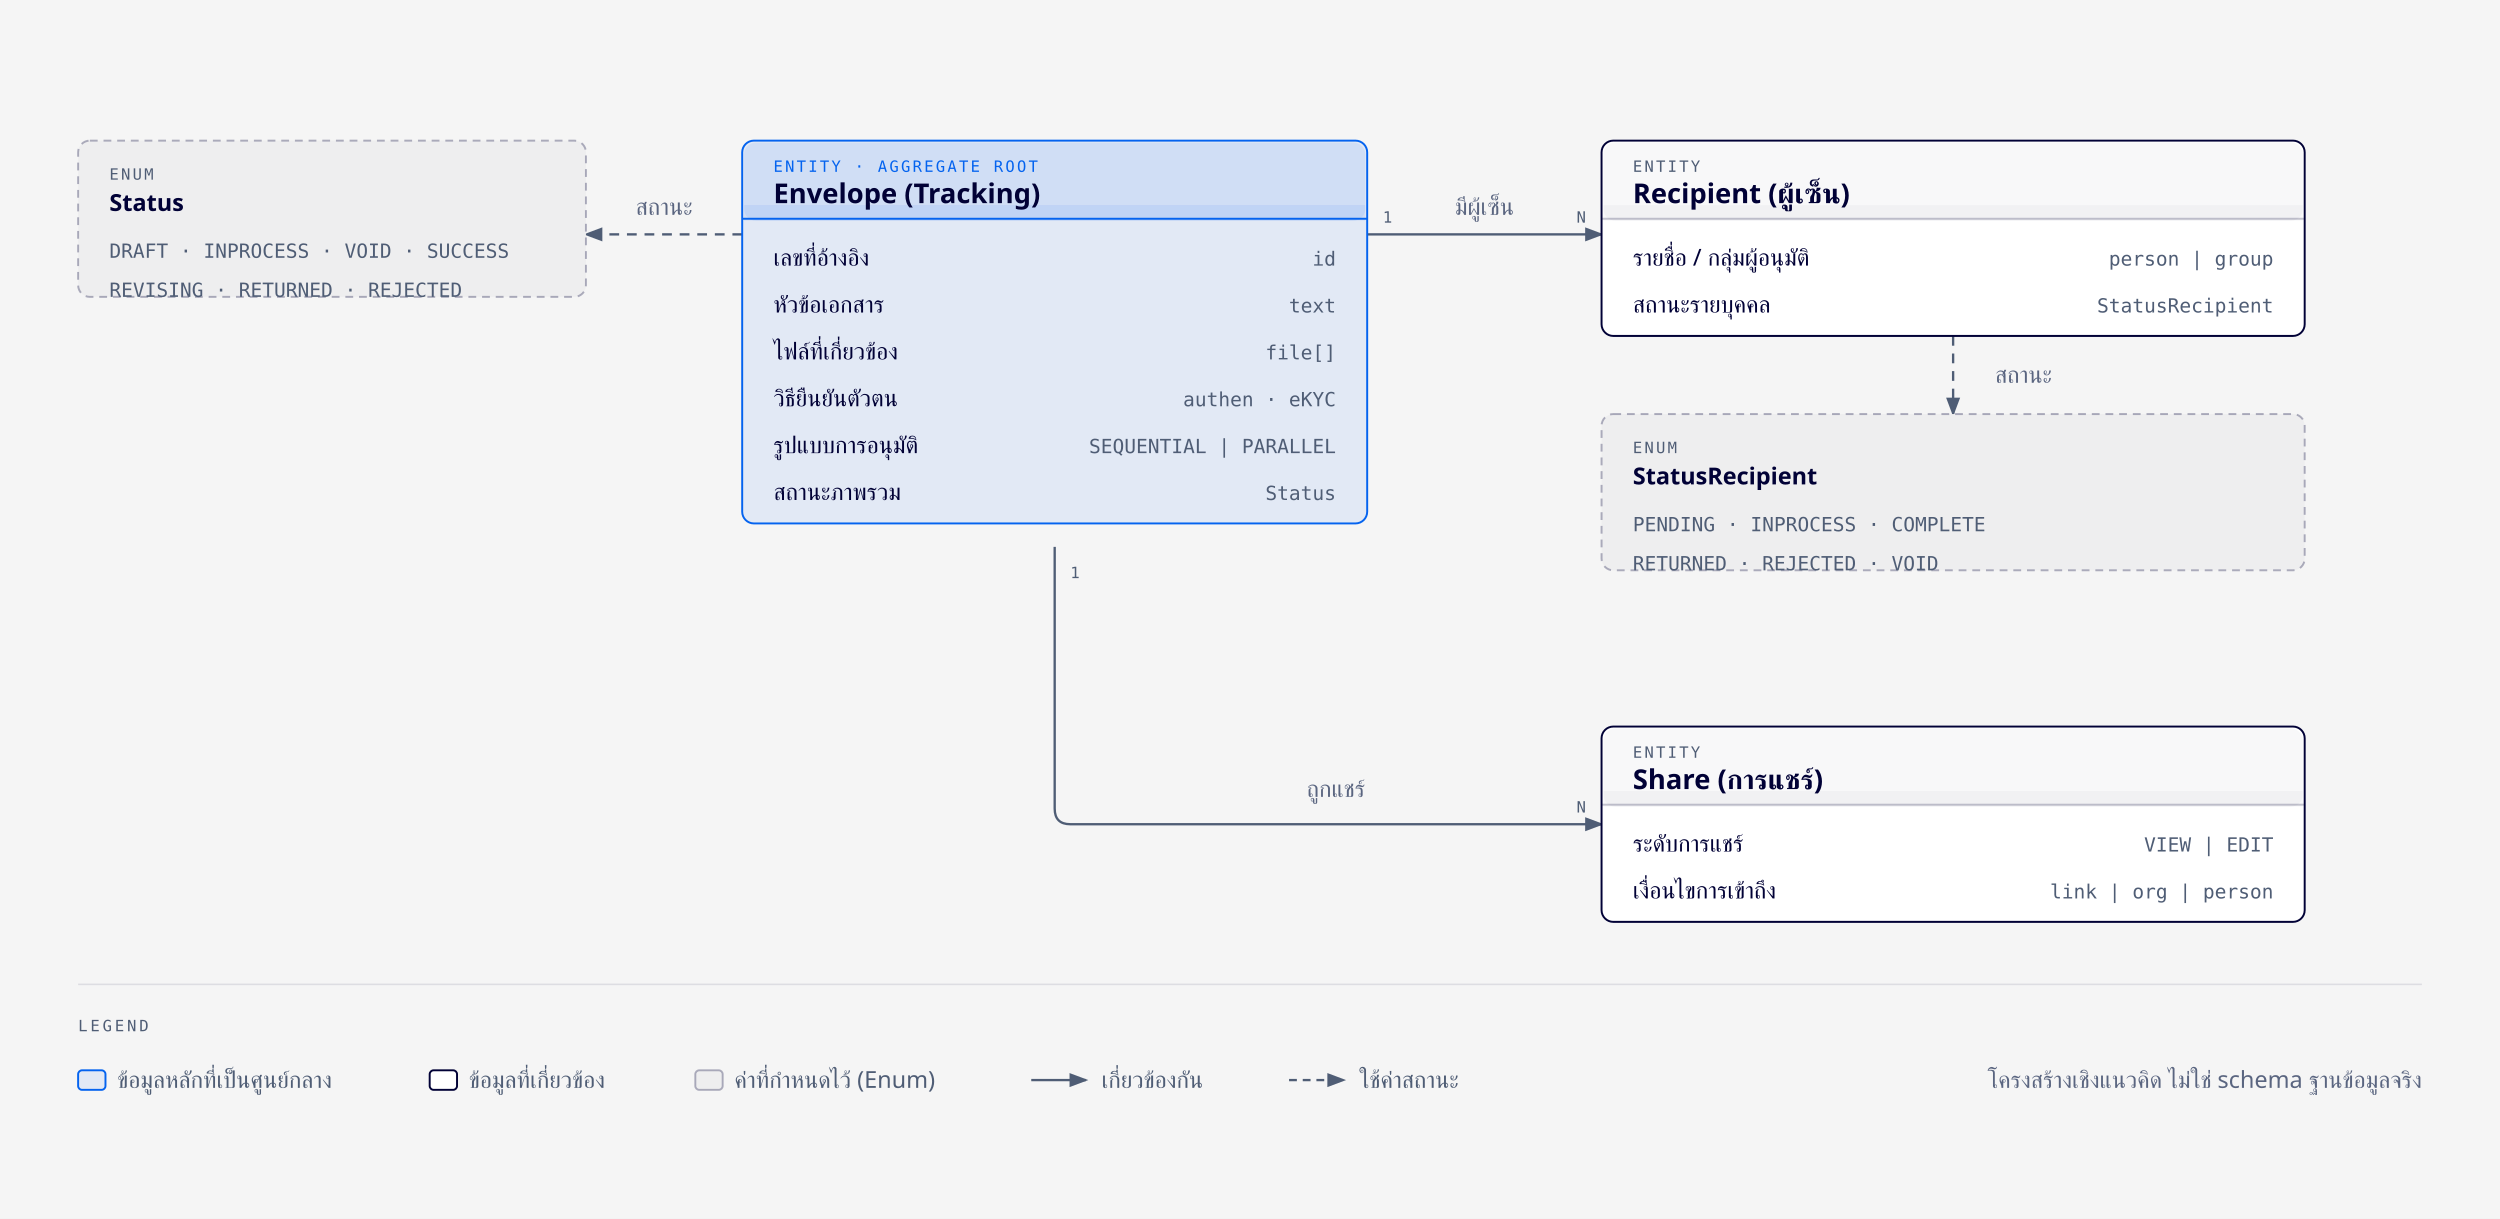
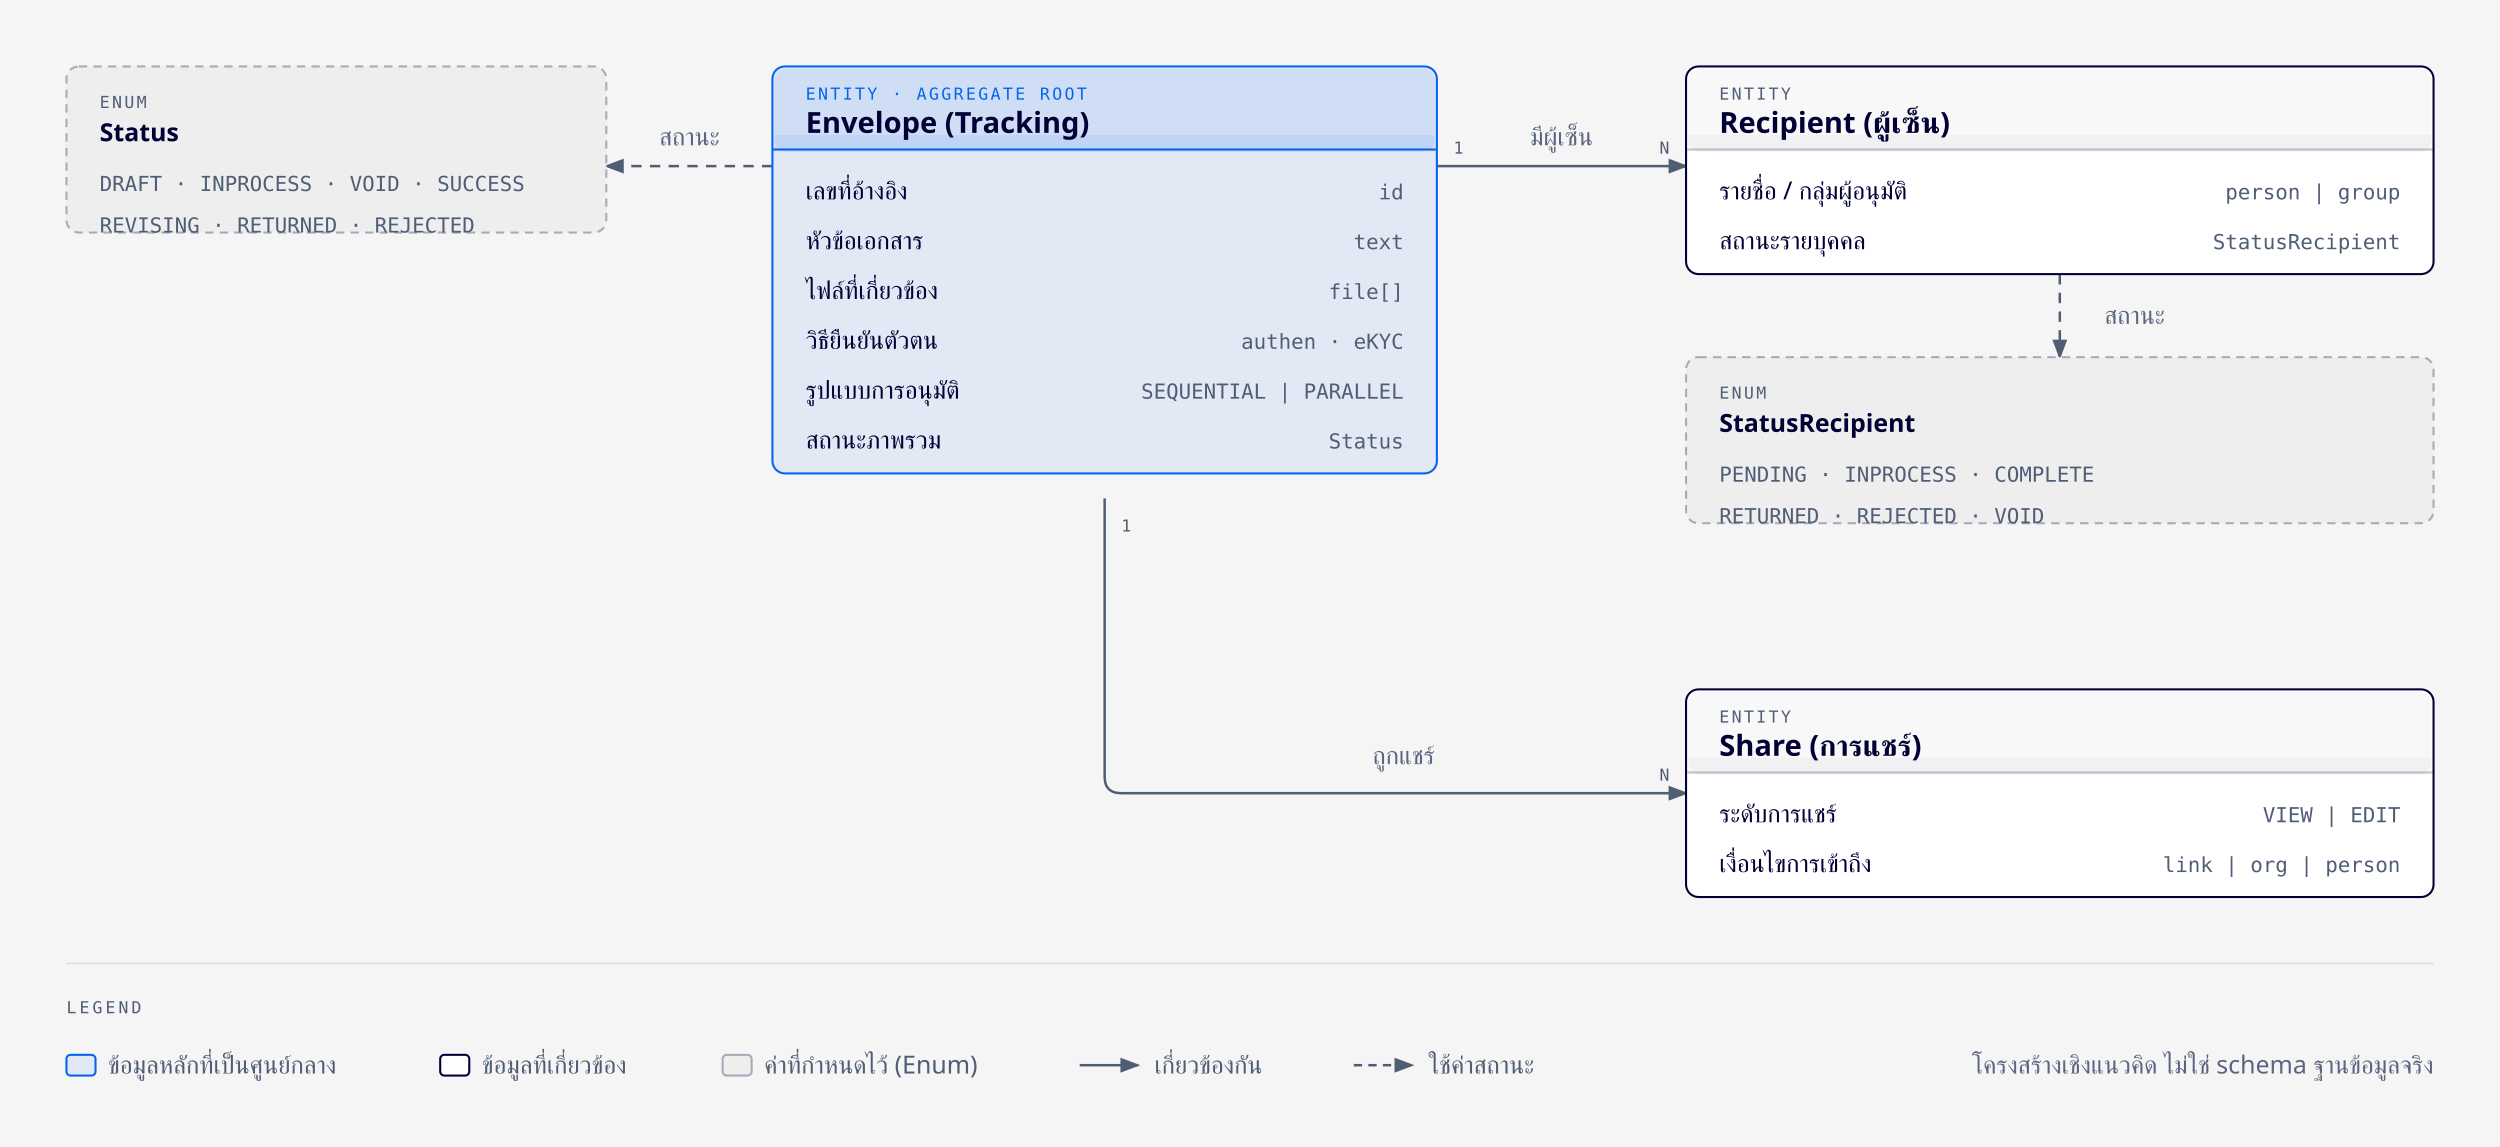
- <svg xmlns="http://www.w3.org/2000/svg" viewBox="0 0 1280 624" width="1280" height="624" role="img" aria-labelledby="ref-dto-title ref-dto-desc">
+ <svg xmlns="http://www.w3.org/2000/svg" viewBox="8 40 1204 552" width="1204" height="552" role="img" aria-labelledby="ref-dto-title ref-dto-desc">
  <defs>
    <marker id="ref-dto-arrow" markerWidth="8" markerHeight="6" refX="7" refY="3" orient="auto">
      <polygon points="0 0, 8 3, 0 6" fill="#4f5d75" />
    </marker>
    <marker id="ref-dto-arrow-accent" markerWidth="8" markerHeight="6" refX="7" refY="3" orient="auto">
      <polygon points="0 0, 8 3, 0 6" fill="#0463EF" />
    </marker>
  </defs>
-   <rect width="100%" height="100%" fill="#f5f5f5" />
+   <rect x="8" y="40" width="1204" height="552" fill="#f5f5f5" />
  <line x1="380" y1="120" x2="300" y2="120" stroke="#4f5d75" stroke-width="1.2" stroke-dasharray="5,4" marker-end="url(#ref-dto-arrow)" />
  <line x1="700" y1="120" x2="820" y2="120" stroke="#4f5d75" stroke-width="1.2" marker-end="url(#ref-dto-arrow)" />
  <path d="M 540,280 V 414 Q 540,422 548,422 H 820" fill="none" stroke="#4f5d75" stroke-width="1.2" marker-end="url(#ref-dto-arrow)" />
  <line x1="1000" y1="172" x2="1000" y2="212" stroke="#4f5d75" stroke-width="1.2" stroke-dasharray="5,4" marker-end="url(#ref-dto-arrow)" />
  <rect x="318" y="98" width="44" height="16" rx="2" fill="#f5f5f5" />
  <text x="340" y="110" fill="#5a6580" font-size="12" font-family="'Geist', 'IBM Plex Sans Thai', sans-serif" font-weight="500" text-anchor="middle">สถานะ</text>
  <rect x="738" y="98" width="44" height="16" rx="2" fill="#f5f5f5" />
  <text x="760" y="110" fill="#5a6580" font-size="12" font-family="'Geist', 'IBM Plex Sans Thai', sans-serif" font-weight="500" text-anchor="middle">มีผู้เซ็น</text>
  <text x="708" y="114" fill="#4f5d75" font-size="8" font-family="'Geist Mono', monospace">1</text>
  <text x="812" y="114" fill="#4f5d75" font-size="8" font-family="'Geist Mono', monospace" text-anchor="end">N</text>
  <rect x="662" y="396" width="44" height="16" rx="2" fill="#f5f5f5" />
  <text x="684" y="408" fill="#5a6580" font-size="12" font-family="'Geist', 'IBM Plex Sans Thai', sans-serif" font-weight="500" text-anchor="middle">ถูกแชร์</text>
  <text x="548" y="296" fill="#4f5d75" font-size="8" font-family="'Geist Mono', monospace">1</text>
  <text x="812" y="416" fill="#4f5d75" font-size="8" font-family="'Geist Mono', monospace" text-anchor="end">N</text>
  <rect x="1014" y="184" width="44" height="16" rx="2" fill="#f5f5f5" />
  <text x="1036" y="196" fill="#5a6580" font-size="12" font-family="'Geist', 'IBM Plex Sans Thai', sans-serif" font-weight="500" text-anchor="middle">สถานะ</text>
  <rect x="40" y="72" width="260" height="80" rx="6" fill="#f5f5f5" />
  <rect x="40" y="72" width="260" height="80" rx="6" fill="rgba(1,1,54,0.03)" stroke="rgba(1,1,54,0.30)" stroke-width="1" stroke-dasharray="4,3" />
  <text x="56" y="92" fill="#4f5d75" font-size="8" font-family="'Geist Mono', monospace" letter-spacing="0.14em">ENUM</text>
  <text x="56" y="108" fill="#010136" font-size="12" font-family="'Geist', 'IBM Plex Sans Thai', sans-serif" font-weight="600">Status</text>
  <text x="56" y="132" fill="#4f5d75" font-size="10" font-family="'Geist Mono', monospace">DRAFT · INPROCESS · VOID · SUCCESS</text>
  <text x="56" y="152" fill="#4f5d75" font-size="10" font-family="'Geist Mono', monospace">REVISING · RETURNED · REJECTED</text>
  <rect x="380" y="72" width="320" height="196" rx="6" fill="#f5f5f5" />
  <rect x="380" y="72" width="320" height="196" rx="6" fill="rgba(4,99,239,0.08)" stroke="#0463EF" stroke-width="1" />
  <rect x="381" y="73" width="318" height="40" rx="6" fill="rgba(4,99,239,0.08)" />
  <rect x="381" y="105" width="318" height="8" fill="rgba(4,99,239,0.08)" />
  <line x1="380" y1="112" x2="700" y2="112" stroke="#0463EF" stroke-width="1" />
  <text x="396" y="88" fill="#0463EF" font-size="8" font-family="'Geist Mono', monospace" letter-spacing="0.14em">ENTITY · AGGREGATE ROOT</text>
  <text x="396" y="104" fill="#010136" font-size="14" font-family="'Geist', 'IBM Plex Sans Thai', sans-serif" font-weight="600">Envelope (Tracking)</text>
  <text x="396" y="136" fill="#010136" font-size="12" font-family="'Geist', 'IBM Plex Sans Thai', sans-serif">เลขที่อ้างอิง</text>
  <text x="684" y="136" fill="#4f5d75" font-size="10" font-family="'Geist Mono', monospace" text-anchor="end">id</text>
  <text x="396" y="160" fill="#010136" font-size="12" font-family="'Geist', 'IBM Plex Sans Thai', sans-serif">หัวข้อเอกสาร</text>
  <text x="684" y="160" fill="#4f5d75" font-size="10" font-family="'Geist Mono', monospace" text-anchor="end">text</text>
  <text x="396" y="184" fill="#010136" font-size="12" font-family="'Geist', 'IBM Plex Sans Thai', sans-serif">ไฟล์ที่เกี่ยวข้อง</text>
  <text x="684" y="184" fill="#4f5d75" font-size="10" font-family="'Geist Mono', monospace" text-anchor="end">file[]</text>
  <text x="396" y="208" fill="#010136" font-size="12" font-family="'Geist', 'IBM Plex Sans Thai', sans-serif">วิธียืนยันตัวตน</text>
  <text x="684" y="208" fill="#4f5d75" font-size="10" font-family="'Geist Mono', monospace" text-anchor="end">authen · eKYC</text>
  <text x="396" y="232" fill="#010136" font-size="12" font-family="'Geist', 'IBM Plex Sans Thai', sans-serif">รูปแบบการอนุมัติ</text>
  <text x="684" y="232" fill="#4f5d75" font-size="10" font-family="'Geist Mono', monospace" text-anchor="end">SEQUENTIAL | PARALLEL</text>
  <text x="396" y="256" fill="#010136" font-size="12" font-family="'Geist', 'IBM Plex Sans Thai', sans-serif">สถานะภาพรวม</text>
  <text x="684" y="256" fill="#4f5d75" font-size="10" font-family="'Geist Mono', monospace" text-anchor="end">Status</text>
  <rect x="820" y="72" width="360" height="100" rx="6" fill="#f5f5f5" />
  <rect x="820" y="72" width="360" height="100" rx="6" fill="#ffffff" stroke="#010136" stroke-width="1" />
  <rect x="821" y="73" width="358" height="40" rx="6" fill="rgba(1,1,54,0.03)" />
  <rect x="821" y="105" width="358" height="8" fill="rgba(1,1,54,0.03)" />
  <line x1="820" y1="112" x2="1180" y2="112" stroke="rgba(1,1,54,0.22)" stroke-width="1" />
  <text x="836" y="88" fill="#4f5d75" font-size="8" font-family="'Geist Mono', monospace" letter-spacing="0.14em">ENTITY</text>
  <text x="836" y="104" fill="#010136" font-size="14" font-family="'Geist', 'IBM Plex Sans Thai', sans-serif" font-weight="600">Recipient (ผู้เซ็น)</text>
  <text x="836" y="136" fill="#010136" font-size="12" font-family="'Geist', 'IBM Plex Sans Thai', sans-serif">รายชื่อ / กลุ่มผู้อนุมัติ</text>
  <text x="1164" y="136" fill="#4f5d75" font-size="10" font-family="'Geist Mono', monospace" text-anchor="end">person | group</text>
  <text x="836" y="160" fill="#010136" font-size="12" font-family="'Geist', 'IBM Plex Sans Thai', sans-serif">สถานะรายบุคคล</text>
  <text x="1164" y="160" fill="#4f5d75" font-size="10" font-family="'Geist Mono', monospace" text-anchor="end">StatusRecipient</text>
  <rect x="820" y="212" width="360" height="80" rx="6" fill="#f5f5f5" />
  <rect x="820" y="212" width="360" height="80" rx="6" fill="rgba(1,1,54,0.03)" stroke="rgba(1,1,54,0.30)" stroke-width="1" stroke-dasharray="4,3" />
  <text x="836" y="232" fill="#4f5d75" font-size="8" font-family="'Geist Mono', monospace" letter-spacing="0.14em">ENUM</text>
  <text x="836" y="248" fill="#010136" font-size="12" font-family="'Geist', 'IBM Plex Sans Thai', sans-serif" font-weight="600">StatusRecipient</text>
  <text x="836" y="272" fill="#4f5d75" font-size="10" font-family="'Geist Mono', monospace">PENDING · INPROCESS · COMPLETE</text>
  <text x="836" y="292" fill="#4f5d75" font-size="10" font-family="'Geist Mono', monospace">RETURNED · REJECTED · VOID</text>
  <rect x="820" y="372" width="360" height="100" rx="6" fill="#f5f5f5" />
  <rect x="820" y="372" width="360" height="100" rx="6" fill="#ffffff" stroke="#010136" stroke-width="1" />
  <rect x="821" y="373" width="358" height="40" rx="6" fill="rgba(1,1,54,0.03)" />
  <rect x="821" y="405" width="358" height="8" fill="rgba(1,1,54,0.03)" />
  <line x1="820" y1="412" x2="1180" y2="412" stroke="rgba(1,1,54,0.22)" stroke-width="1" />
  <text x="836" y="388" fill="#4f5d75" font-size="8" font-family="'Geist Mono', monospace" letter-spacing="0.14em">ENTITY</text>
  <text x="836" y="404" fill="#010136" font-size="14" font-family="'Geist', 'IBM Plex Sans Thai', sans-serif" font-weight="600">Share (การแชร์)</text>
  <text x="836" y="436" fill="#010136" font-size="12" font-family="'Geist', 'IBM Plex Sans Thai', sans-serif">ระดับการแชร์</text>
  <text x="1164" y="436" fill="#4f5d75" font-size="10" font-family="'Geist Mono', monospace" text-anchor="end">VIEW | EDIT</text>
  <text x="836" y="460" fill="#010136" font-size="12" font-family="'Geist', 'IBM Plex Sans Thai', sans-serif">เงื่อนไขการเข้าถึง</text>
  <text x="1164" y="460" fill="#4f5d75" font-size="10" font-family="'Geist Mono', monospace" text-anchor="end">link | org | person</text>
-   <line x1="40" y1="504" x2="1240" y2="504" stroke="rgba(1,1,54,0.10)" stroke-width="0.8" />
+   <line x1="40" y1="504" x2="1180" y2="504" stroke="rgba(1,1,54,0.10)" stroke-width="0.8" />
  <text x="40" y="528" fill="#4f5d75" font-size="8" font-family="'Geist Mono', monospace" letter-spacing="0.18em">LEGEND</text>
  <rect x="40" y="548" width="14" height="10" rx="2" fill="rgba(4,99,239,0.08)" stroke="#0463EF" stroke-width="1" />
  <text x="60" y="557" fill="#4f5d75" font-size="12" font-family="'Geist', 'IBM Plex Sans Thai', sans-serif">ข้อมูลหลักที่เป็นศูนย์กลาง</text>
  <rect x="220" y="548" width="14" height="10" rx="2" fill="#ffffff" stroke="#010136" stroke-width="1" />
  <text x="240" y="557" fill="#4f5d75" font-size="12" font-family="'Geist', 'IBM Plex Sans Thai', sans-serif">ข้อมูลที่เกี่ยวข้อง</text>
  <rect x="356" y="548" width="14" height="10" rx="2" fill="rgba(1,1,54,0.03)" stroke="rgba(1,1,54,0.30)" stroke-width="1" />
  <text x="376" y="557" fill="#4f5d75" font-size="12" font-family="'Geist', 'IBM Plex Sans Thai', sans-serif">ค่าที่กำหนดไว้ (Enum)</text>
  <line x1="528" y1="553" x2="556" y2="553" stroke="#4f5d75" stroke-width="1.2" marker-end="url(#ref-dto-arrow)" />
  <text x="564" y="557" fill="#4f5d75" font-size="12" font-family="'Geist', 'IBM Plex Sans Thai', sans-serif">เกี่ยวข้องกัน</text>
  <line x1="660" y1="553" x2="688" y2="553" stroke="#4f5d75" stroke-width="1.2" stroke-dasharray="4,3" marker-end="url(#ref-dto-arrow)" />
  <text x="696" y="557" fill="#4f5d75" font-size="12" font-family="'Geist', 'IBM Plex Sans Thai', sans-serif">ใช้ค่าสถานะ</text>
-   <text x="1240" y="557" fill="#5a6580" font-size="12" font-family="'Geist', 'IBM Plex Sans Thai', sans-serif" text-anchor="end">โครงสร้างเชิงแนวคิด ไม่ใช่ schema ฐานข้อมูลจริง</text>
+   <text x="1180" y="557" fill="#5a6580" font-size="12" font-family="'Geist', 'IBM Plex Sans Thai', sans-serif" text-anchor="end">โครงสร้างเชิงแนวคิด ไม่ใช่ schema ฐานข้อมูลจริง</text>
</svg>
